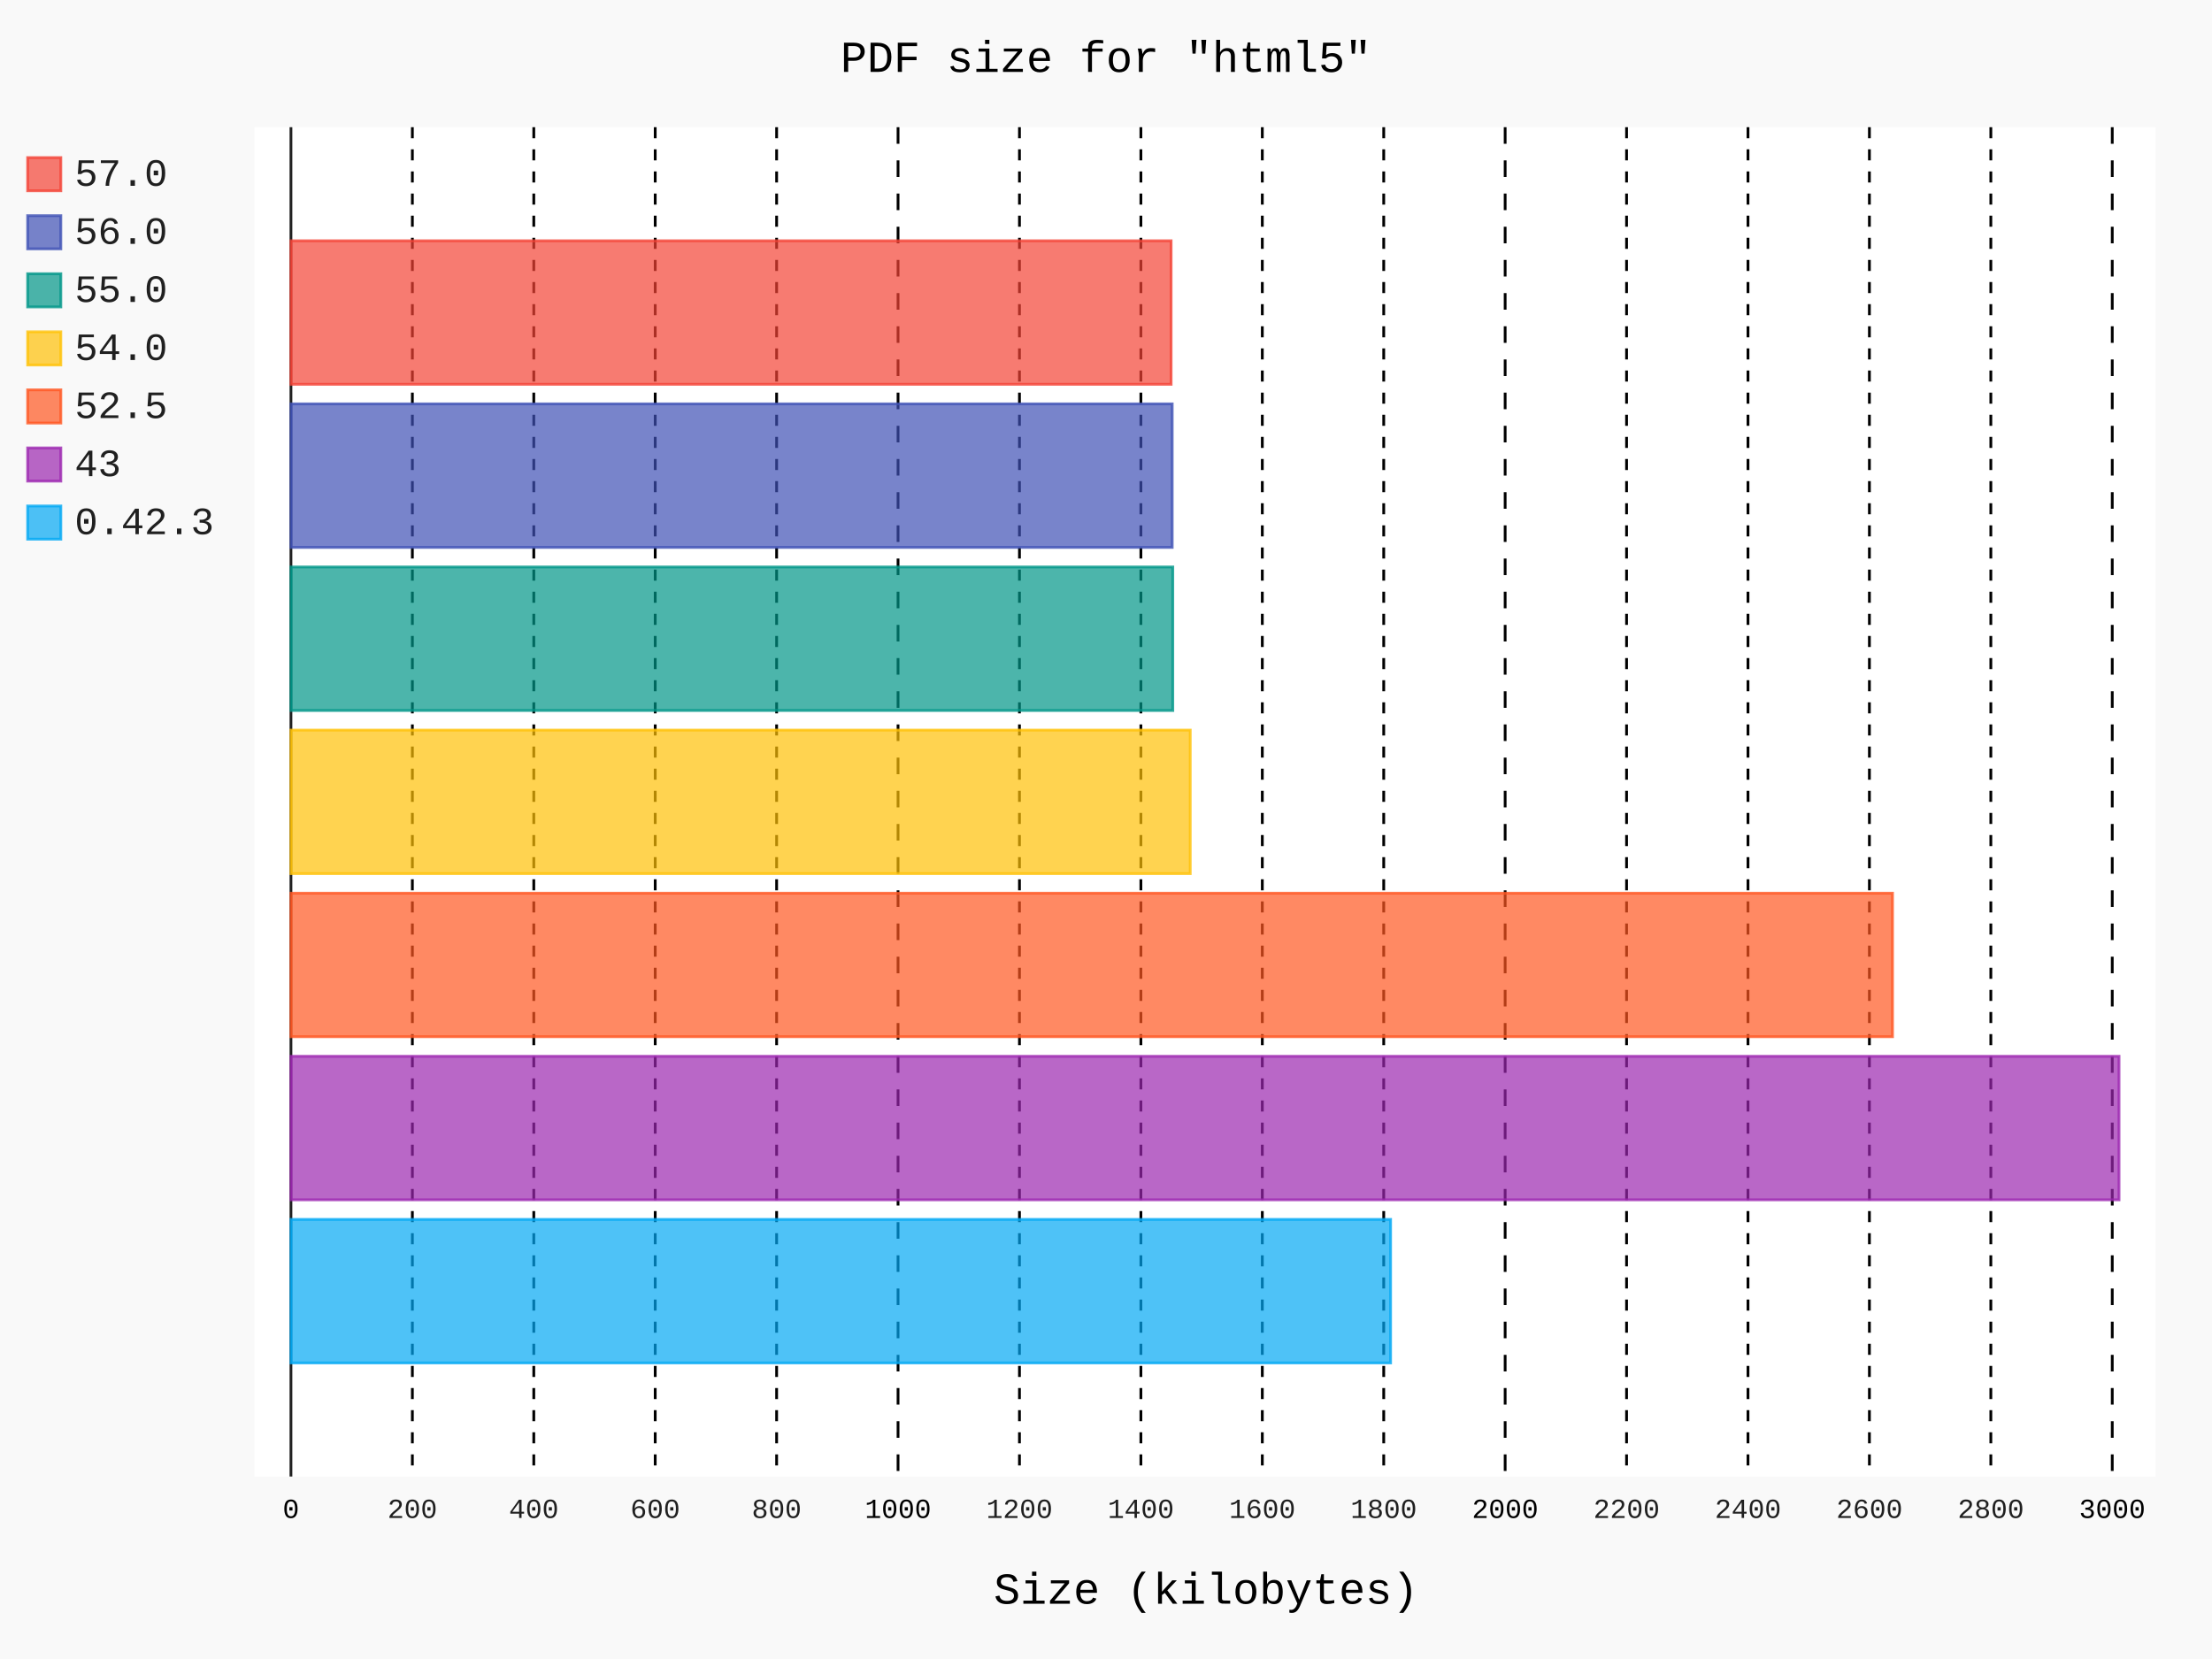
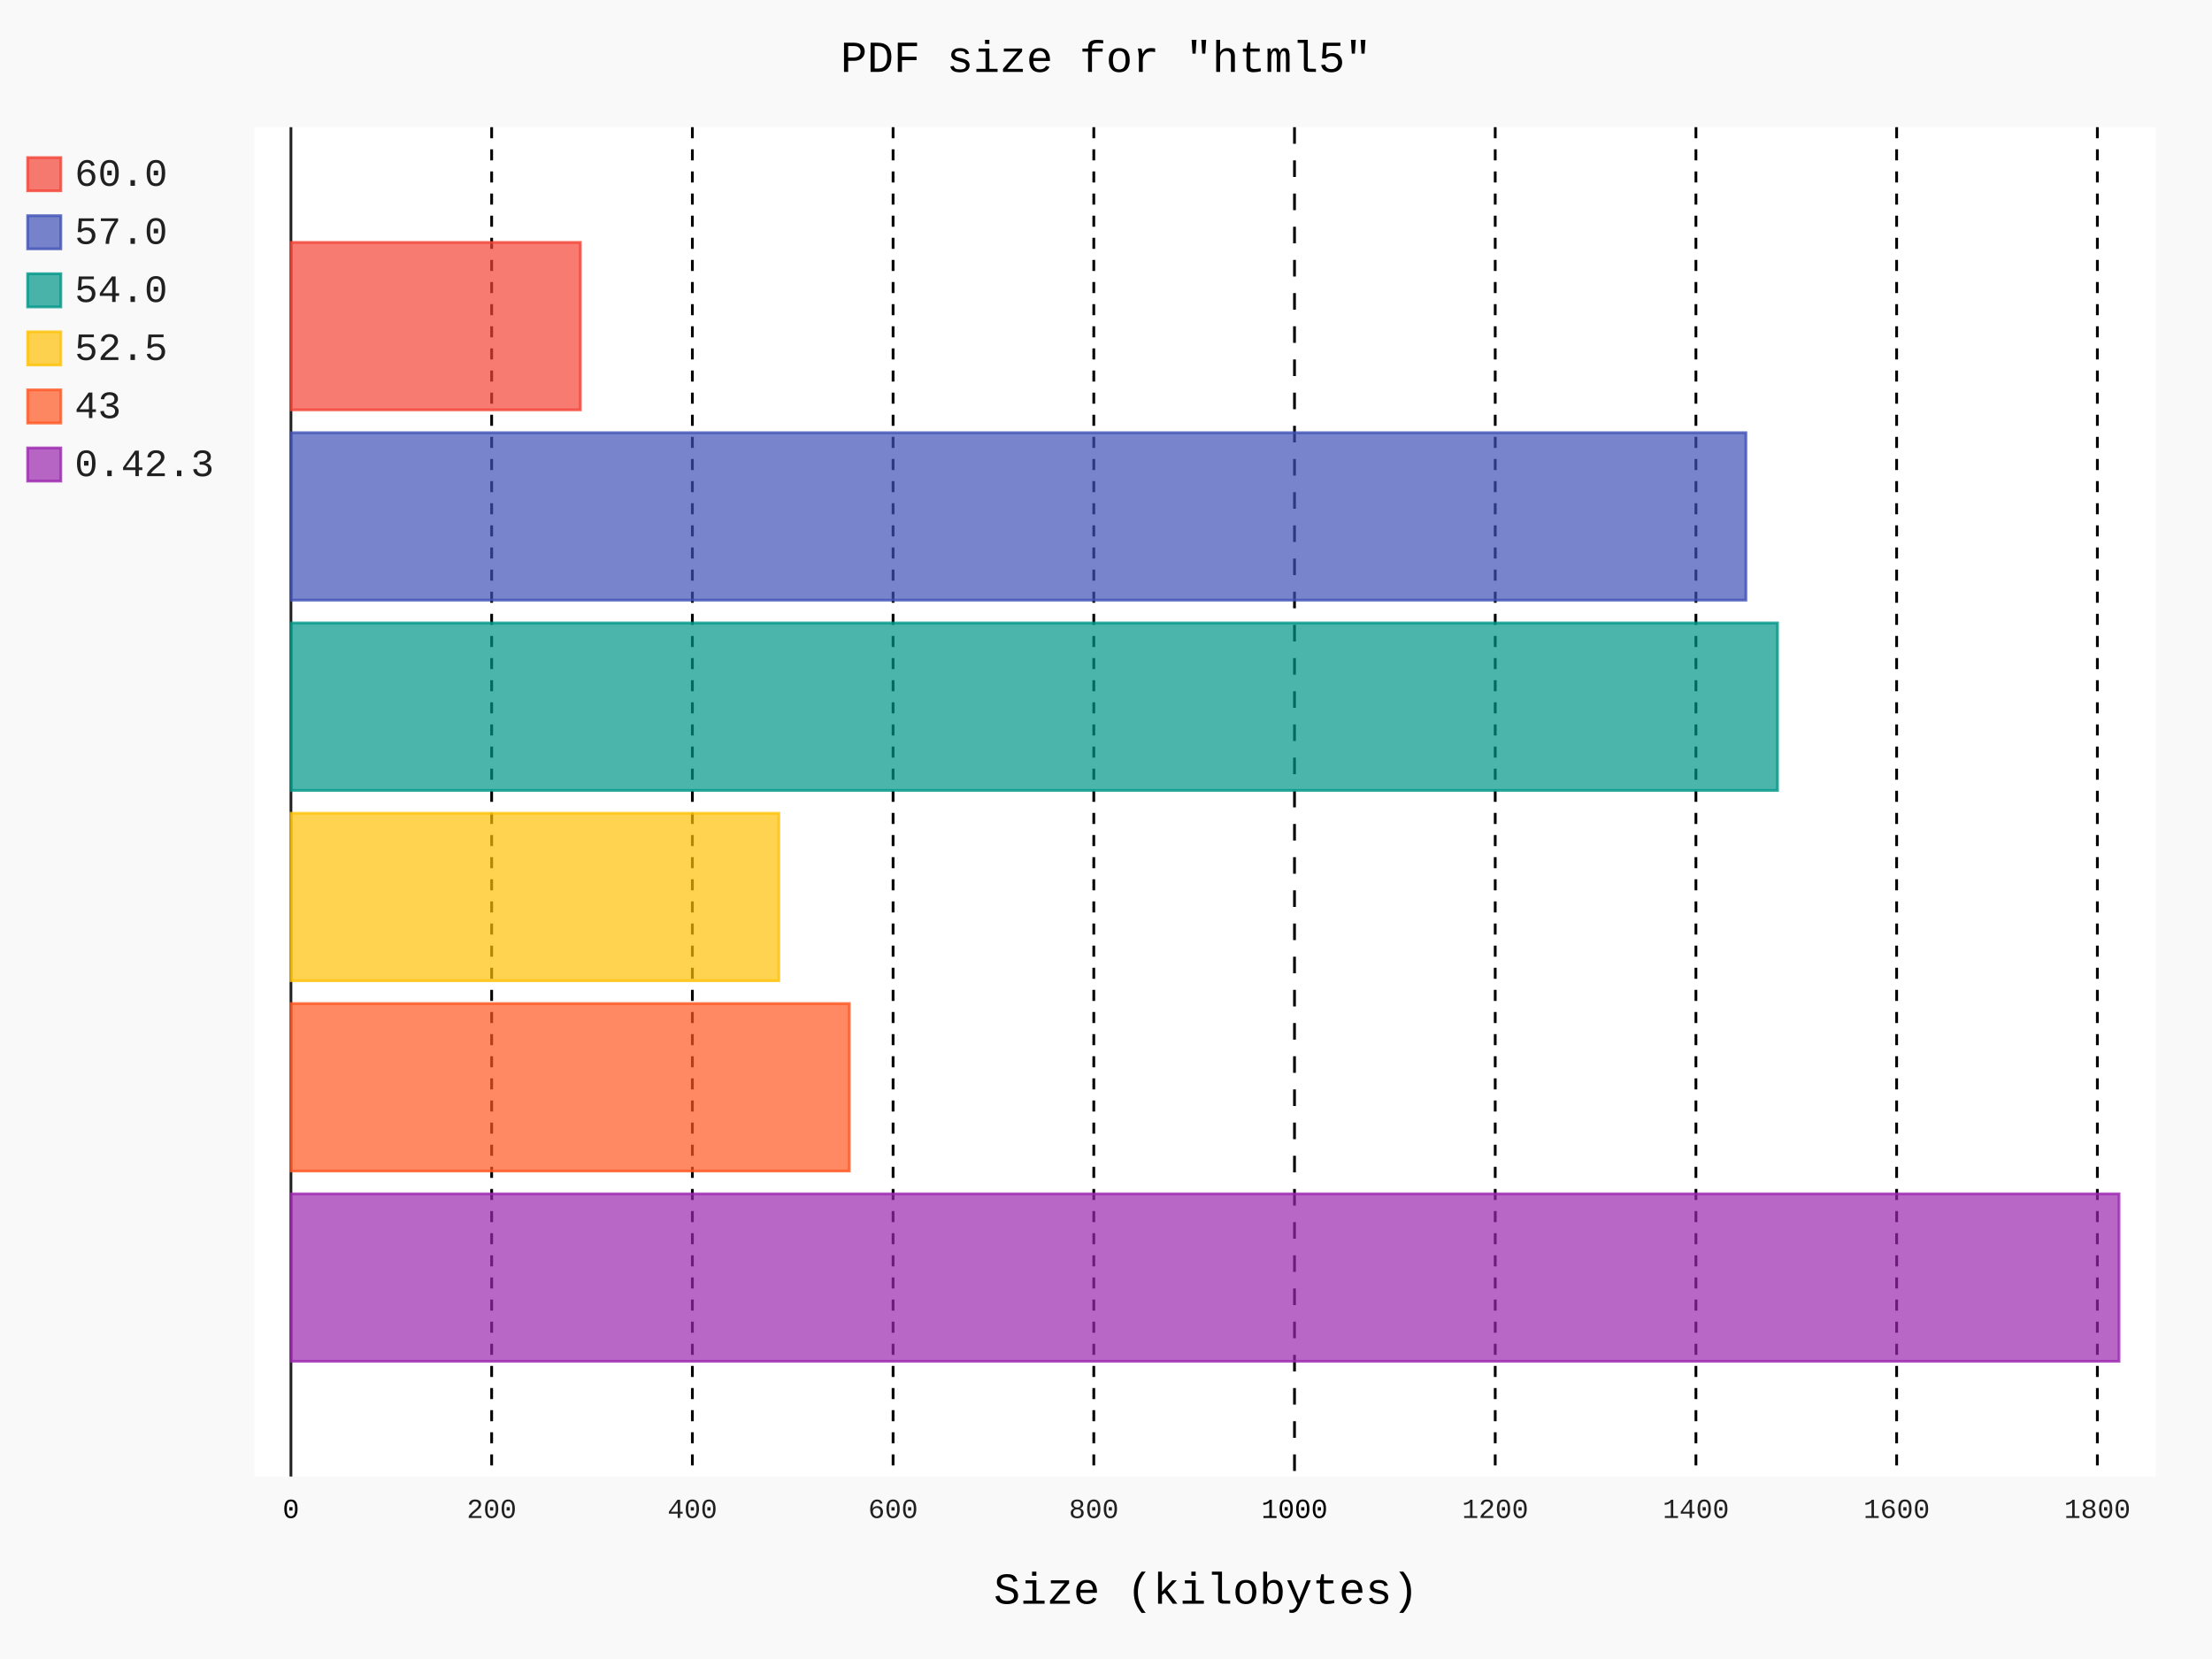
- <svg xmlns="http://www.w3.org/2000/svg" id="chart-b486aeb8-1a3f-4448-b5e3-64d31d6f1411" class="pygal-chart" viewBox="0 0 800 600">
+ <svg xmlns="http://www.w3.org/2000/svg" id="chart-3cdf56fc-7ba9-4719-a29b-051cb285aa81" class="pygal-chart" viewBox="0 0 800 600">
  <defs>
-     <style type="text/css">#chart-b486aeb8-1a3f-4448-b5e3-64d31d6f1411{-webkit-user-select:none;-webkit-font-smoothing:antialiased;font-family:Consolas,"Liberation Mono",Menlo,Courier,monospace}#chart-b486aeb8-1a3f-4448-b5e3-64d31d6f1411 .title{font-family:Consolas,"Liberation Mono",Menlo,Courier,monospace;font-size:16px}#chart-b486aeb8-1a3f-4448-b5e3-64d31d6f1411 .legends .legend text{font-family:Consolas,"Liberation Mono",Menlo,Courier,monospace;font-size:14px}#chart-b486aeb8-1a3f-4448-b5e3-64d31d6f1411 .axis text{font-family:Consolas,"Liberation Mono",Menlo,Courier,monospace;font-size:10px}#chart-b486aeb8-1a3f-4448-b5e3-64d31d6f1411 .axis text.major{font-family:Consolas,"Liberation Mono",Menlo,Courier,monospace;font-size:10px}#chart-b486aeb8-1a3f-4448-b5e3-64d31d6f1411 .text-overlay text.value{font-family:Consolas,"Liberation Mono",Menlo,Courier,monospace;font-size:16px}#chart-b486aeb8-1a3f-4448-b5e3-64d31d6f1411 .text-overlay text.label{font-family:Consolas,"Liberation Mono",Menlo,Courier,monospace;font-size:10px}#chart-b486aeb8-1a3f-4448-b5e3-64d31d6f1411 .tooltip{font-family:Consolas,"Liberation Mono",Menlo,Courier,monospace;font-size:14px}#chart-b486aeb8-1a3f-4448-b5e3-64d31d6f1411 text.no_data{font-family:Consolas,"Liberation Mono",Menlo,Courier,monospace;font-size:64px}
- #chart-b486aeb8-1a3f-4448-b5e3-64d31d6f1411{background-color:rgba(249,249,249,1)}#chart-b486aeb8-1a3f-4448-b5e3-64d31d6f1411 path,#chart-b486aeb8-1a3f-4448-b5e3-64d31d6f1411 line,#chart-b486aeb8-1a3f-4448-b5e3-64d31d6f1411 rect,#chart-b486aeb8-1a3f-4448-b5e3-64d31d6f1411 circle{-webkit-transition:150ms;-moz-transition:150ms;transition:150ms}#chart-b486aeb8-1a3f-4448-b5e3-64d31d6f1411 .graph &gt; .background{fill:rgba(249,249,249,1)}#chart-b486aeb8-1a3f-4448-b5e3-64d31d6f1411 .plot &gt; .background{fill:rgba(255,255,255,1)}#chart-b486aeb8-1a3f-4448-b5e3-64d31d6f1411 .graph{fill:rgba(0,0,0,.87)}#chart-b486aeb8-1a3f-4448-b5e3-64d31d6f1411 text.no_data{fill:rgba(0,0,0,1)}#chart-b486aeb8-1a3f-4448-b5e3-64d31d6f1411 .title{fill:rgba(0,0,0,1)}#chart-b486aeb8-1a3f-4448-b5e3-64d31d6f1411 .legends .legend text{fill:rgba(0,0,0,.87)}#chart-b486aeb8-1a3f-4448-b5e3-64d31d6f1411 .legends .legend:hover text{fill:rgba(0,0,0,1)}#chart-b486aeb8-1a3f-4448-b5e3-64d31d6f1411 .axis .line{stroke:rgba(0,0,0,1)}#chart-b486aeb8-1a3f-4448-b5e3-64d31d6f1411 .axis .guide.line{stroke:rgba(0,0,0,.54)}#chart-b486aeb8-1a3f-4448-b5e3-64d31d6f1411 .axis .major.line{stroke:rgba(0,0,0,.87)}#chart-b486aeb8-1a3f-4448-b5e3-64d31d6f1411 .axis text.major{fill:rgba(0,0,0,1)}#chart-b486aeb8-1a3f-4448-b5e3-64d31d6f1411 .axis.y .guides:hover .guide.line,#chart-b486aeb8-1a3f-4448-b5e3-64d31d6f1411 .line-graph .axis.x .guides:hover .guide.line,#chart-b486aeb8-1a3f-4448-b5e3-64d31d6f1411 .stackedline-graph .axis.x .guides:hover .guide.line,#chart-b486aeb8-1a3f-4448-b5e3-64d31d6f1411 .xy-graph .axis.x .guides:hover .guide.line{stroke:rgba(0,0,0,1)}#chart-b486aeb8-1a3f-4448-b5e3-64d31d6f1411 .axis .guides:hover text{fill:rgba(0,0,0,1)}#chart-b486aeb8-1a3f-4448-b5e3-64d31d6f1411 .reactive{fill-opacity:.7;stroke-opacity:.8;stroke-width:1}#chart-b486aeb8-1a3f-4448-b5e3-64d31d6f1411 .ci{stroke:rgba(0,0,0,.87)}#chart-b486aeb8-1a3f-4448-b5e3-64d31d6f1411 .reactive.active,#chart-b486aeb8-1a3f-4448-b5e3-64d31d6f1411 .active .reactive{fill-opacity:.8;stroke-opacity:.9;stroke-width:4}#chart-b486aeb8-1a3f-4448-b5e3-64d31d6f1411 .ci .reactive.active{stroke-width:1.5}#chart-b486aeb8-1a3f-4448-b5e3-64d31d6f1411 .series text{fill:rgba(0,0,0,1)}#chart-b486aeb8-1a3f-4448-b5e3-64d31d6f1411 .tooltip rect{fill:rgba(255,255,255,1);stroke:rgba(0,0,0,1);-webkit-transition:opacity 150ms;-moz-transition:opacity 150ms;transition:opacity 150ms}#chart-b486aeb8-1a3f-4448-b5e3-64d31d6f1411 .tooltip .label{fill:rgba(0,0,0,.87)}#chart-b486aeb8-1a3f-4448-b5e3-64d31d6f1411 .tooltip .label{fill:rgba(0,0,0,.87)}#chart-b486aeb8-1a3f-4448-b5e3-64d31d6f1411 .tooltip .legend{font-size:.8em;fill:rgba(0,0,0,.54)}#chart-b486aeb8-1a3f-4448-b5e3-64d31d6f1411 .tooltip .x_label{font-size:.6em;fill:rgba(0,0,0,1)}#chart-b486aeb8-1a3f-4448-b5e3-64d31d6f1411 .tooltip .xlink{font-size:.5em;text-decoration:underline}#chart-b486aeb8-1a3f-4448-b5e3-64d31d6f1411 .tooltip .value{font-size:1.5em}#chart-b486aeb8-1a3f-4448-b5e3-64d31d6f1411 .bound{font-size:.5em}#chart-b486aeb8-1a3f-4448-b5e3-64d31d6f1411 .max-value{font-size:.75em;fill:rgba(0,0,0,.54)}#chart-b486aeb8-1a3f-4448-b5e3-64d31d6f1411 .map-element{fill:rgba(255,255,255,1);stroke:rgba(0,0,0,.54) !important}#chart-b486aeb8-1a3f-4448-b5e3-64d31d6f1411 .map-element .reactive{fill-opacity:inherit;stroke-opacity:inherit}#chart-b486aeb8-1a3f-4448-b5e3-64d31d6f1411 .color-0,#chart-b486aeb8-1a3f-4448-b5e3-64d31d6f1411 .color-0 a:visited{stroke:#F44336;fill:#F44336}#chart-b486aeb8-1a3f-4448-b5e3-64d31d6f1411 .color-1,#chart-b486aeb8-1a3f-4448-b5e3-64d31d6f1411 .color-1 a:visited{stroke:#3F51B5;fill:#3F51B5}#chart-b486aeb8-1a3f-4448-b5e3-64d31d6f1411 .color-2,#chart-b486aeb8-1a3f-4448-b5e3-64d31d6f1411 .color-2 a:visited{stroke:#009688;fill:#009688}#chart-b486aeb8-1a3f-4448-b5e3-64d31d6f1411 .color-3,#chart-b486aeb8-1a3f-4448-b5e3-64d31d6f1411 .color-3 a:visited{stroke:#FFC107;fill:#FFC107}#chart-b486aeb8-1a3f-4448-b5e3-64d31d6f1411 .color-4,#chart-b486aeb8-1a3f-4448-b5e3-64d31d6f1411 .color-4 a:visited{stroke:#FF5722;fill:#FF5722}#chart-b486aeb8-1a3f-4448-b5e3-64d31d6f1411 .color-5,#chart-b486aeb8-1a3f-4448-b5e3-64d31d6f1411 .color-5 a:visited{stroke:#9C27B0;fill:#9C27B0}#chart-b486aeb8-1a3f-4448-b5e3-64d31d6f1411 .color-6,#chart-b486aeb8-1a3f-4448-b5e3-64d31d6f1411 .color-6 a:visited{stroke:#03A9F4;fill:#03A9F4}#chart-b486aeb8-1a3f-4448-b5e3-64d31d6f1411 .text-overlay .color-0 text{fill:black}#chart-b486aeb8-1a3f-4448-b5e3-64d31d6f1411 .text-overlay .color-1 text{fill:black}#chart-b486aeb8-1a3f-4448-b5e3-64d31d6f1411 .text-overlay .color-2 text{fill:black}#chart-b486aeb8-1a3f-4448-b5e3-64d31d6f1411 .text-overlay .color-3 text{fill:black}#chart-b486aeb8-1a3f-4448-b5e3-64d31d6f1411 .text-overlay .color-4 text{fill:black}#chart-b486aeb8-1a3f-4448-b5e3-64d31d6f1411 .text-overlay .color-5 text{fill:black}#chart-b486aeb8-1a3f-4448-b5e3-64d31d6f1411 .text-overlay .color-6 text{fill:black}
- #chart-b486aeb8-1a3f-4448-b5e3-64d31d6f1411 text.no_data{text-anchor:middle}#chart-b486aeb8-1a3f-4448-b5e3-64d31d6f1411 .guide.line{fill:none}#chart-b486aeb8-1a3f-4448-b5e3-64d31d6f1411 .centered{text-anchor:middle}#chart-b486aeb8-1a3f-4448-b5e3-64d31d6f1411 .title{text-anchor:middle}#chart-b486aeb8-1a3f-4448-b5e3-64d31d6f1411 .legends .legend text{fill-opacity:1}#chart-b486aeb8-1a3f-4448-b5e3-64d31d6f1411 .axis.x text{text-anchor:middle}#chart-b486aeb8-1a3f-4448-b5e3-64d31d6f1411 .axis.x:not(.web) text[transform]{text-anchor:start}#chart-b486aeb8-1a3f-4448-b5e3-64d31d6f1411 .axis.x:not(.web) text[transform].backwards{text-anchor:end}#chart-b486aeb8-1a3f-4448-b5e3-64d31d6f1411 .axis.y text{text-anchor:end}#chart-b486aeb8-1a3f-4448-b5e3-64d31d6f1411 .axis.y text[transform].backwards{text-anchor:start}#chart-b486aeb8-1a3f-4448-b5e3-64d31d6f1411 .axis.y2 text{text-anchor:start}#chart-b486aeb8-1a3f-4448-b5e3-64d31d6f1411 .axis.y2 text[transform].backwards{text-anchor:end}#chart-b486aeb8-1a3f-4448-b5e3-64d31d6f1411 .axis .guide.line{stroke-dasharray:4,4;stroke:black}#chart-b486aeb8-1a3f-4448-b5e3-64d31d6f1411 .axis .major.guide.line{stroke-dasharray:6,6;stroke:black}#chart-b486aeb8-1a3f-4448-b5e3-64d31d6f1411 .horizontal .axis.y .guide.line,#chart-b486aeb8-1a3f-4448-b5e3-64d31d6f1411 .horizontal .axis.y2 .guide.line,#chart-b486aeb8-1a3f-4448-b5e3-64d31d6f1411 .vertical .axis.x .guide.line{opacity:0}#chart-b486aeb8-1a3f-4448-b5e3-64d31d6f1411 .horizontal .axis.always_show .guide.line,#chart-b486aeb8-1a3f-4448-b5e3-64d31d6f1411 .vertical .axis.always_show .guide.line{opacity:1 !important}#chart-b486aeb8-1a3f-4448-b5e3-64d31d6f1411 .axis.y .guides:hover .guide.line,#chart-b486aeb8-1a3f-4448-b5e3-64d31d6f1411 .axis.y2 .guides:hover .guide.line,#chart-b486aeb8-1a3f-4448-b5e3-64d31d6f1411 .axis.x .guides:hover .guide.line{opacity:1}#chart-b486aeb8-1a3f-4448-b5e3-64d31d6f1411 .axis .guides:hover text{opacity:1}#chart-b486aeb8-1a3f-4448-b5e3-64d31d6f1411 .nofill{fill:none}#chart-b486aeb8-1a3f-4448-b5e3-64d31d6f1411 .subtle-fill{fill-opacity:.2}#chart-b486aeb8-1a3f-4448-b5e3-64d31d6f1411 .dot{stroke-width:1px;fill-opacity:1;stroke-opacity:1}#chart-b486aeb8-1a3f-4448-b5e3-64d31d6f1411 .dot.active{stroke-width:5px}#chart-b486aeb8-1a3f-4448-b5e3-64d31d6f1411 .dot.negative{fill:transparent}#chart-b486aeb8-1a3f-4448-b5e3-64d31d6f1411 text,#chart-b486aeb8-1a3f-4448-b5e3-64d31d6f1411 tspan{stroke:none !important}#chart-b486aeb8-1a3f-4448-b5e3-64d31d6f1411 .series text.active{opacity:1}#chart-b486aeb8-1a3f-4448-b5e3-64d31d6f1411 .tooltip rect{fill-opacity:.95;stroke-width:.5}#chart-b486aeb8-1a3f-4448-b5e3-64d31d6f1411 .tooltip text{fill-opacity:1}#chart-b486aeb8-1a3f-4448-b5e3-64d31d6f1411 .showable{visibility:hidden}#chart-b486aeb8-1a3f-4448-b5e3-64d31d6f1411 .showable.shown{visibility:visible}#chart-b486aeb8-1a3f-4448-b5e3-64d31d6f1411 .gauge-background{fill:rgba(229,229,229,1);stroke:none}#chart-b486aeb8-1a3f-4448-b5e3-64d31d6f1411 .bg-lines{stroke:rgba(249,249,249,1);stroke-width:2px}</style>
+     <style type="text/css">#chart-3cdf56fc-7ba9-4719-a29b-051cb285aa81{-webkit-user-select:none;-webkit-font-smoothing:antialiased;font-family:Consolas,"Liberation Mono",Menlo,Courier,monospace}#chart-3cdf56fc-7ba9-4719-a29b-051cb285aa81 .title{font-family:Consolas,"Liberation Mono",Menlo,Courier,monospace;font-size:16px}#chart-3cdf56fc-7ba9-4719-a29b-051cb285aa81 .legends .legend text{font-family:Consolas,"Liberation Mono",Menlo,Courier,monospace;font-size:14px}#chart-3cdf56fc-7ba9-4719-a29b-051cb285aa81 .axis text{font-family:Consolas,"Liberation Mono",Menlo,Courier,monospace;font-size:10px}#chart-3cdf56fc-7ba9-4719-a29b-051cb285aa81 .axis text.major{font-family:Consolas,"Liberation Mono",Menlo,Courier,monospace;font-size:10px}#chart-3cdf56fc-7ba9-4719-a29b-051cb285aa81 .text-overlay text.value{font-family:Consolas,"Liberation Mono",Menlo,Courier,monospace;font-size:16px}#chart-3cdf56fc-7ba9-4719-a29b-051cb285aa81 .text-overlay text.label{font-family:Consolas,"Liberation Mono",Menlo,Courier,monospace;font-size:10px}#chart-3cdf56fc-7ba9-4719-a29b-051cb285aa81 .tooltip{font-family:Consolas,"Liberation Mono",Menlo,Courier,monospace;font-size:14px}#chart-3cdf56fc-7ba9-4719-a29b-051cb285aa81 text.no_data{font-family:Consolas,"Liberation Mono",Menlo,Courier,monospace;font-size:64px}
+ #chart-3cdf56fc-7ba9-4719-a29b-051cb285aa81{background-color:rgba(249,249,249,1)}#chart-3cdf56fc-7ba9-4719-a29b-051cb285aa81 path,#chart-3cdf56fc-7ba9-4719-a29b-051cb285aa81 line,#chart-3cdf56fc-7ba9-4719-a29b-051cb285aa81 rect,#chart-3cdf56fc-7ba9-4719-a29b-051cb285aa81 circle{-webkit-transition:150ms;-moz-transition:150ms;transition:150ms}#chart-3cdf56fc-7ba9-4719-a29b-051cb285aa81 .graph &gt; .background{fill:rgba(249,249,249,1)}#chart-3cdf56fc-7ba9-4719-a29b-051cb285aa81 .plot &gt; .background{fill:rgba(255,255,255,1)}#chart-3cdf56fc-7ba9-4719-a29b-051cb285aa81 .graph{fill:rgba(0,0,0,.87)}#chart-3cdf56fc-7ba9-4719-a29b-051cb285aa81 text.no_data{fill:rgba(0,0,0,1)}#chart-3cdf56fc-7ba9-4719-a29b-051cb285aa81 .title{fill:rgba(0,0,0,1)}#chart-3cdf56fc-7ba9-4719-a29b-051cb285aa81 .legends .legend text{fill:rgba(0,0,0,.87)}#chart-3cdf56fc-7ba9-4719-a29b-051cb285aa81 .legends .legend:hover text{fill:rgba(0,0,0,1)}#chart-3cdf56fc-7ba9-4719-a29b-051cb285aa81 .axis .line{stroke:rgba(0,0,0,1)}#chart-3cdf56fc-7ba9-4719-a29b-051cb285aa81 .axis .guide.line{stroke:rgba(0,0,0,.54)}#chart-3cdf56fc-7ba9-4719-a29b-051cb285aa81 .axis .major.line{stroke:rgba(0,0,0,.87)}#chart-3cdf56fc-7ba9-4719-a29b-051cb285aa81 .axis text.major{fill:rgba(0,0,0,1)}#chart-3cdf56fc-7ba9-4719-a29b-051cb285aa81 .axis.y .guides:hover .guide.line,#chart-3cdf56fc-7ba9-4719-a29b-051cb285aa81 .line-graph .axis.x .guides:hover .guide.line,#chart-3cdf56fc-7ba9-4719-a29b-051cb285aa81 .stackedline-graph .axis.x .guides:hover .guide.line,#chart-3cdf56fc-7ba9-4719-a29b-051cb285aa81 .xy-graph .axis.x .guides:hover .guide.line{stroke:rgba(0,0,0,1)}#chart-3cdf56fc-7ba9-4719-a29b-051cb285aa81 .axis .guides:hover text{fill:rgba(0,0,0,1)}#chart-3cdf56fc-7ba9-4719-a29b-051cb285aa81 .reactive{fill-opacity:.7;stroke-opacity:.8;stroke-width:1}#chart-3cdf56fc-7ba9-4719-a29b-051cb285aa81 .ci{stroke:rgba(0,0,0,.87)}#chart-3cdf56fc-7ba9-4719-a29b-051cb285aa81 .reactive.active,#chart-3cdf56fc-7ba9-4719-a29b-051cb285aa81 .active .reactive{fill-opacity:.8;stroke-opacity:.9;stroke-width:4}#chart-3cdf56fc-7ba9-4719-a29b-051cb285aa81 .ci .reactive.active{stroke-width:1.5}#chart-3cdf56fc-7ba9-4719-a29b-051cb285aa81 .series text{fill:rgba(0,0,0,1)}#chart-3cdf56fc-7ba9-4719-a29b-051cb285aa81 .tooltip rect{fill:rgba(255,255,255,1);stroke:rgba(0,0,0,1);-webkit-transition:opacity 150ms;-moz-transition:opacity 150ms;transition:opacity 150ms}#chart-3cdf56fc-7ba9-4719-a29b-051cb285aa81 .tooltip .label{fill:rgba(0,0,0,.87)}#chart-3cdf56fc-7ba9-4719-a29b-051cb285aa81 .tooltip .label{fill:rgba(0,0,0,.87)}#chart-3cdf56fc-7ba9-4719-a29b-051cb285aa81 .tooltip .legend{font-size:.8em;fill:rgba(0,0,0,.54)}#chart-3cdf56fc-7ba9-4719-a29b-051cb285aa81 .tooltip .x_label{font-size:.6em;fill:rgba(0,0,0,1)}#chart-3cdf56fc-7ba9-4719-a29b-051cb285aa81 .tooltip .xlink{font-size:.5em;text-decoration:underline}#chart-3cdf56fc-7ba9-4719-a29b-051cb285aa81 .tooltip .value{font-size:1.5em}#chart-3cdf56fc-7ba9-4719-a29b-051cb285aa81 .bound{font-size:.5em}#chart-3cdf56fc-7ba9-4719-a29b-051cb285aa81 .max-value{font-size:.75em;fill:rgba(0,0,0,.54)}#chart-3cdf56fc-7ba9-4719-a29b-051cb285aa81 .map-element{fill:rgba(255,255,255,1);stroke:rgba(0,0,0,.54) !important}#chart-3cdf56fc-7ba9-4719-a29b-051cb285aa81 .map-element .reactive{fill-opacity:inherit;stroke-opacity:inherit}#chart-3cdf56fc-7ba9-4719-a29b-051cb285aa81 .color-0,#chart-3cdf56fc-7ba9-4719-a29b-051cb285aa81 .color-0 a:visited{stroke:#F44336;fill:#F44336}#chart-3cdf56fc-7ba9-4719-a29b-051cb285aa81 .color-1,#chart-3cdf56fc-7ba9-4719-a29b-051cb285aa81 .color-1 a:visited{stroke:#3F51B5;fill:#3F51B5}#chart-3cdf56fc-7ba9-4719-a29b-051cb285aa81 .color-2,#chart-3cdf56fc-7ba9-4719-a29b-051cb285aa81 .color-2 a:visited{stroke:#009688;fill:#009688}#chart-3cdf56fc-7ba9-4719-a29b-051cb285aa81 .color-3,#chart-3cdf56fc-7ba9-4719-a29b-051cb285aa81 .color-3 a:visited{stroke:#FFC107;fill:#FFC107}#chart-3cdf56fc-7ba9-4719-a29b-051cb285aa81 .color-4,#chart-3cdf56fc-7ba9-4719-a29b-051cb285aa81 .color-4 a:visited{stroke:#FF5722;fill:#FF5722}#chart-3cdf56fc-7ba9-4719-a29b-051cb285aa81 .color-5,#chart-3cdf56fc-7ba9-4719-a29b-051cb285aa81 .color-5 a:visited{stroke:#9C27B0;fill:#9C27B0}#chart-3cdf56fc-7ba9-4719-a29b-051cb285aa81 .text-overlay .color-0 text{fill:black}#chart-3cdf56fc-7ba9-4719-a29b-051cb285aa81 .text-overlay .color-1 text{fill:black}#chart-3cdf56fc-7ba9-4719-a29b-051cb285aa81 .text-overlay .color-2 text{fill:black}#chart-3cdf56fc-7ba9-4719-a29b-051cb285aa81 .text-overlay .color-3 text{fill:black}#chart-3cdf56fc-7ba9-4719-a29b-051cb285aa81 .text-overlay .color-4 text{fill:black}#chart-3cdf56fc-7ba9-4719-a29b-051cb285aa81 .text-overlay .color-5 text{fill:black}
+ #chart-3cdf56fc-7ba9-4719-a29b-051cb285aa81 text.no_data{text-anchor:middle}#chart-3cdf56fc-7ba9-4719-a29b-051cb285aa81 .guide.line{fill:none}#chart-3cdf56fc-7ba9-4719-a29b-051cb285aa81 .centered{text-anchor:middle}#chart-3cdf56fc-7ba9-4719-a29b-051cb285aa81 .title{text-anchor:middle}#chart-3cdf56fc-7ba9-4719-a29b-051cb285aa81 .legends .legend text{fill-opacity:1}#chart-3cdf56fc-7ba9-4719-a29b-051cb285aa81 .axis.x text{text-anchor:middle}#chart-3cdf56fc-7ba9-4719-a29b-051cb285aa81 .axis.x:not(.web) text[transform]{text-anchor:start}#chart-3cdf56fc-7ba9-4719-a29b-051cb285aa81 .axis.x:not(.web) text[transform].backwards{text-anchor:end}#chart-3cdf56fc-7ba9-4719-a29b-051cb285aa81 .axis.y text{text-anchor:end}#chart-3cdf56fc-7ba9-4719-a29b-051cb285aa81 .axis.y text[transform].backwards{text-anchor:start}#chart-3cdf56fc-7ba9-4719-a29b-051cb285aa81 .axis.y2 text{text-anchor:start}#chart-3cdf56fc-7ba9-4719-a29b-051cb285aa81 .axis.y2 text[transform].backwards{text-anchor:end}#chart-3cdf56fc-7ba9-4719-a29b-051cb285aa81 .axis .guide.line{stroke-dasharray:4,4;stroke:black}#chart-3cdf56fc-7ba9-4719-a29b-051cb285aa81 .axis .major.guide.line{stroke-dasharray:6,6;stroke:black}#chart-3cdf56fc-7ba9-4719-a29b-051cb285aa81 .horizontal .axis.y .guide.line,#chart-3cdf56fc-7ba9-4719-a29b-051cb285aa81 .horizontal .axis.y2 .guide.line,#chart-3cdf56fc-7ba9-4719-a29b-051cb285aa81 .vertical .axis.x .guide.line{opacity:0}#chart-3cdf56fc-7ba9-4719-a29b-051cb285aa81 .horizontal .axis.always_show .guide.line,#chart-3cdf56fc-7ba9-4719-a29b-051cb285aa81 .vertical .axis.always_show .guide.line{opacity:1 !important}#chart-3cdf56fc-7ba9-4719-a29b-051cb285aa81 .axis.y .guides:hover .guide.line,#chart-3cdf56fc-7ba9-4719-a29b-051cb285aa81 .axis.y2 .guides:hover .guide.line,#chart-3cdf56fc-7ba9-4719-a29b-051cb285aa81 .axis.x .guides:hover .guide.line{opacity:1}#chart-3cdf56fc-7ba9-4719-a29b-051cb285aa81 .axis .guides:hover text{opacity:1}#chart-3cdf56fc-7ba9-4719-a29b-051cb285aa81 .nofill{fill:none}#chart-3cdf56fc-7ba9-4719-a29b-051cb285aa81 .subtle-fill{fill-opacity:.2}#chart-3cdf56fc-7ba9-4719-a29b-051cb285aa81 .dot{stroke-width:1px;fill-opacity:1;stroke-opacity:1}#chart-3cdf56fc-7ba9-4719-a29b-051cb285aa81 .dot.active{stroke-width:5px}#chart-3cdf56fc-7ba9-4719-a29b-051cb285aa81 .dot.negative{fill:transparent}#chart-3cdf56fc-7ba9-4719-a29b-051cb285aa81 text,#chart-3cdf56fc-7ba9-4719-a29b-051cb285aa81 tspan{stroke:none !important}#chart-3cdf56fc-7ba9-4719-a29b-051cb285aa81 .series text.active{opacity:1}#chart-3cdf56fc-7ba9-4719-a29b-051cb285aa81 .tooltip rect{fill-opacity:.95;stroke-width:.5}#chart-3cdf56fc-7ba9-4719-a29b-051cb285aa81 .tooltip text{fill-opacity:1}#chart-3cdf56fc-7ba9-4719-a29b-051cb285aa81 .showable{visibility:hidden}#chart-3cdf56fc-7ba9-4719-a29b-051cb285aa81 .showable.shown{visibility:visible}#chart-3cdf56fc-7ba9-4719-a29b-051cb285aa81 .gauge-background{fill:rgba(229,229,229,1);stroke:none}#chart-3cdf56fc-7ba9-4719-a29b-051cb285aa81 .bg-lines{stroke:rgba(249,249,249,1);stroke-width:2px}</style>
  </defs>
  <g class="graph horizontalbar-graph horizontal">
    <rect x="0" y="0" width="800" height="600" class="background" />
    <g transform="translate(92, 46)" class="plot">
      <rect x="0" y="0" width="687.6" height="488" class="background" />
      <g class="axis x always_show">
        <g class="guides">
          <path d="M13.223 0 v488" class="axis major line" />
          <text x="13.223" y="503.0" class="major">0</text>
        </g>
        <g class="guides">
-           <path d="M57.137 0 v488" class="guide line" />
-           <text x="57.137" y="503.0" class="">200</text>
+           <path d="M85.814 0 v488" class="guide line" />
+           <text x="85.814" y="503.0" class="">200</text>
        </g>
        <g class="guides">
-           <path d="M101.05 0 v488" class="guide line" />
-           <text x="101.05" y="503.0" class="">400</text>
+           <path d="M158.404 0 v488" class="guide line" />
+           <text x="158.404" y="503.0" class="">400</text>
        </g>
        <g class="guides">
-           <path d="M144.964 0 v488" class="guide line" />
-           <text x="144.964" y="503.0" class="">600</text>
+           <path d="M230.994 0 v488" class="guide line" />
+           <text x="230.994" y="503.0" class="">600</text>
        </g>
        <g class="guides">
-           <path d="M188.877 0 v488" class="guide line" />
-           <text x="188.877" y="503.0" class="">800</text>
+           <path d="M303.585 0 v488" class="guide line" />
+           <text x="303.585" y="503.0" class="">800</text>
        </g>
        <g class="guides">
-           <path d="M232.79 0 v488" class="major guide line" />
-           <text x="232.79" y="503.0" class="major">1000</text>
+           <path d="M376.175 0 v488" class="major guide line" />
+           <text x="376.175" y="503.0" class="major">1000</text>
        </g>
        <g class="guides">
-           <path d="M276.704 0 v488" class="guide line" />
-           <text x="276.704" y="503.0" class="">1200</text>
+           <path d="M448.766 0 v488" class="guide line" />
+           <text x="448.766" y="503.0" class="">1200</text>
        </g>
        <g class="guides">
-           <path d="M320.617 0 v488" class="guide line" />
-           <text x="320.617" y="503.0" class="">1400</text>
+           <path d="M521.356 0 v488" class="guide line" />
+           <text x="521.356" y="503.0" class="">1400</text>
        </g>
        <g class="guides">
-           <path d="M364.531 0 v488" class="guide line" />
-           <text x="364.531" y="503.0" class="">1600</text>
+           <path d="M593.947 0 v488" class="guide line" />
+           <text x="593.947" y="503.0" class="">1600</text>
        </g>
        <g class="guides">
-           <path d="M408.444 0 v488" class="guide line" />
-           <text x="408.444" y="503.0" class="">1800</text>
-         </g>
-         <g class="guides">
-           <path d="M452.358 0 v488" class="major guide line" />
-           <text x="452.358" y="503.0" class="major">2000</text>
-         </g>
-         <g class="guides">
-           <path d="M496.271 0 v488" class="guide line" />
-           <text x="496.271" y="503.0" class="">2200</text>
-         </g>
-         <g class="guides">
-           <path d="M540.185 0 v488" class="guide line" />
-           <text x="540.185" y="503.0" class="">2400</text>
-         </g>
-         <g class="guides">
-           <path d="M584.098 0 v488" class="guide line" />
-           <text x="584.098" y="503.0" class="">2600</text>
-         </g>
-         <g class="guides">
-           <path d="M628.012 0 v488" class="guide line" />
-           <text x="628.012" y="503.0" class="">2800</text>
-         </g>
-         <g class="guides">
-           <path d="M671.925 0 v488" class="major guide line" />
-           <text x="671.925" y="503.0" class="major">3000</text>
-         </g>
-       </g>
-       <g class="series serie-6 color-6">
-         <g class="bars">
-           <g class="bar">
-             <rect x="13.223" y="395.012" rx="0" ry="0" width="397.706" height="51.91" class="rect reactive tooltip-trigger" />
-           </g>
+           <path d="M666.537 0 v488" class="guide line" />
+           <text x="666.537" y="503.0" class="">1800</text>
        </g>
      </g>
      <g class="series serie-5 color-5">
        <g class="bars">
          <g class="bar">
-             <rect x="13.223" y="336.023" rx="0" ry="0" width="661.154" height="51.91" class="rect reactive tooltip-trigger" />
+             <rect x="13.223" y="385.77" rx="0" ry="0" width="661.154" height="60.562" class="rect reactive tooltip-trigger" />
          </g>
        </g>
      </g>
      <g class="series serie-4 color-4">
        <g class="bars">
          <g class="bar">
-             <rect x="13.223" y="277.034" rx="0" ry="0" width="579.23" height="51.91" class="rect reactive tooltip-trigger" />
+             <rect x="13.223" y="316.95" rx="0" ry="0" width="201.944" height="60.562" class="rect reactive tooltip-trigger" />
          </g>
        </g>
      </g>
      <g class="series serie-3 color-3">
        <g class="bars">
          <g class="bar">
-             <rect x="13.223" y="218.045" rx="0" ry="0" width="325.243" height="51.91" class="rect reactive tooltip-trigger" />
+             <rect x="13.223" y="248.129" rx="0" ry="0" width="176.467" height="60.562" class="rect reactive tooltip-trigger" />
          </g>
        </g>
      </g>
      <g class="series serie-2 color-2">
        <g class="bars">
          <g class="bar">
-             <rect x="13.223" y="159.056" rx="0" ry="0" width="318.933" height="51.91" class="rect reactive tooltip-trigger" />
+             <rect x="13.223" y="179.309" rx="0" ry="0" width="537.637" height="60.562" class="rect reactive tooltip-trigger" />
          </g>
        </g>
      </g>
      <g class="series serie-1 color-1">
        <g class="bars">
          <g class="bar">
-             <rect x="13.223" y="100.067" rx="0" ry="0" width="318.718" height="51.91" class="rect reactive tooltip-trigger" />
+             <rect x="13.223" y="110.488" rx="0" ry="0" width="526.203" height="60.562" class="rect reactive tooltip-trigger" />
          </g>
        </g>
      </g>
      <g class="series serie-0 color-0">
        <g class="bars">
          <g class="bar">
-             <rect x="13.223" y="41.078" rx="0" ry="0" width="318.322" height="51.91" class="rect reactive tooltip-trigger" />
+             <rect x="13.223" y="41.668" rx="0" ry="0" width="104.664" height="60.562" class="rect reactive tooltip-trigger" />
          </g>
        </g>
      </g>
    </g>
    <g class="titles">
      <text x="400.0" y="26" class="title plot_title">PDF size for "html5"</text>
      <text x="436.2" y="580" class="title">Size (kilobytes)</text>
    </g>
    <g transform="translate(92, 46)" class="plot overlay">
-       <g class="series serie-6 color-6" />
      <g class="series serie-5 color-5" />
      <g class="series serie-4 color-4" />
      <g class="series serie-3 color-3" />
      <g class="series serie-2 color-2" />
      <g class="series serie-1 color-1" />
      <g class="series serie-0 color-0" />
    </g>
    <g transform="translate(92, 46)" class="plot text-overlay">
-       <g class="series serie-6 color-6" />
      <g class="series serie-5 color-5" />
      <g class="series serie-4 color-4" />
      <g class="series serie-3 color-3" />
      <g class="series serie-2 color-2" />
      <g class="series serie-1 color-1" />
      <g class="series serie-0 color-0" />
    </g>
    <g transform="translate(92, 46)" class="plot tooltip-overlay">
      <g transform="translate(0 0)" style="opacity: 0" class="tooltip">
        <rect rx="0" ry="0" width="0" height="0" class="tooltip-box" />
        <g class="text" />
      </g>
    </g>
    <g transform="translate(10, 56)" class="legends">
      <g id="activate-serie-0" class="legend reactive activate-serie">
        <rect x="0.0" y="1.0" width="12" height="12" class="color-0 reactive" />
-         <text x="17.0" y="11.2">57.0</text>
+         <text x="17.0" y="11.2">60.0</text>
      </g>
      <g id="activate-serie-1" class="legend reactive activate-serie">
        <rect x="0.0" y="22.0" width="12" height="12" class="color-1 reactive" />
-         <text x="17.0" y="32.2">56.0</text>
+         <text x="17.0" y="32.2">57.0</text>
      </g>
      <g id="activate-serie-2" class="legend reactive activate-serie">
        <rect x="0.0" y="43.0" width="12" height="12" class="color-2 reactive" />
-         <text x="17.0" y="53.2">55.0</text>
+         <text x="17.0" y="53.2">54.0</text>
      </g>
      <g id="activate-serie-3" class="legend reactive activate-serie">
        <rect x="0.0" y="64.0" width="12" height="12" class="color-3 reactive" />
-         <text x="17.0" y="74.2">54.0</text>
+         <text x="17.0" y="74.2">52.5</text>
      </g>
      <g id="activate-serie-4" class="legend reactive activate-serie">
        <rect x="0.0" y="85.0" width="12" height="12" class="color-4 reactive" />
-         <text x="17.0" y="95.2">52.5</text>
+         <text x="17.0" y="95.2">43</text>
      </g>
      <g id="activate-serie-5" class="legend reactive activate-serie">
        <rect x="0.0" y="106.0" width="12" height="12" class="color-5 reactive" />
-         <text x="17.0" y="116.2">43</text>
-       </g>
-       <g id="activate-serie-6" class="legend reactive activate-serie">
-         <rect x="0.0" y="127.0" width="12" height="12" class="color-6 reactive" />
-         <text x="17.0" y="137.2">0.42.3</text>
+         <text x="17.0" y="116.2">0.42.3</text>
      </g>
    </g>
    <g transform="translate(790, 56)" class="legends" />
  </g>
</svg>
